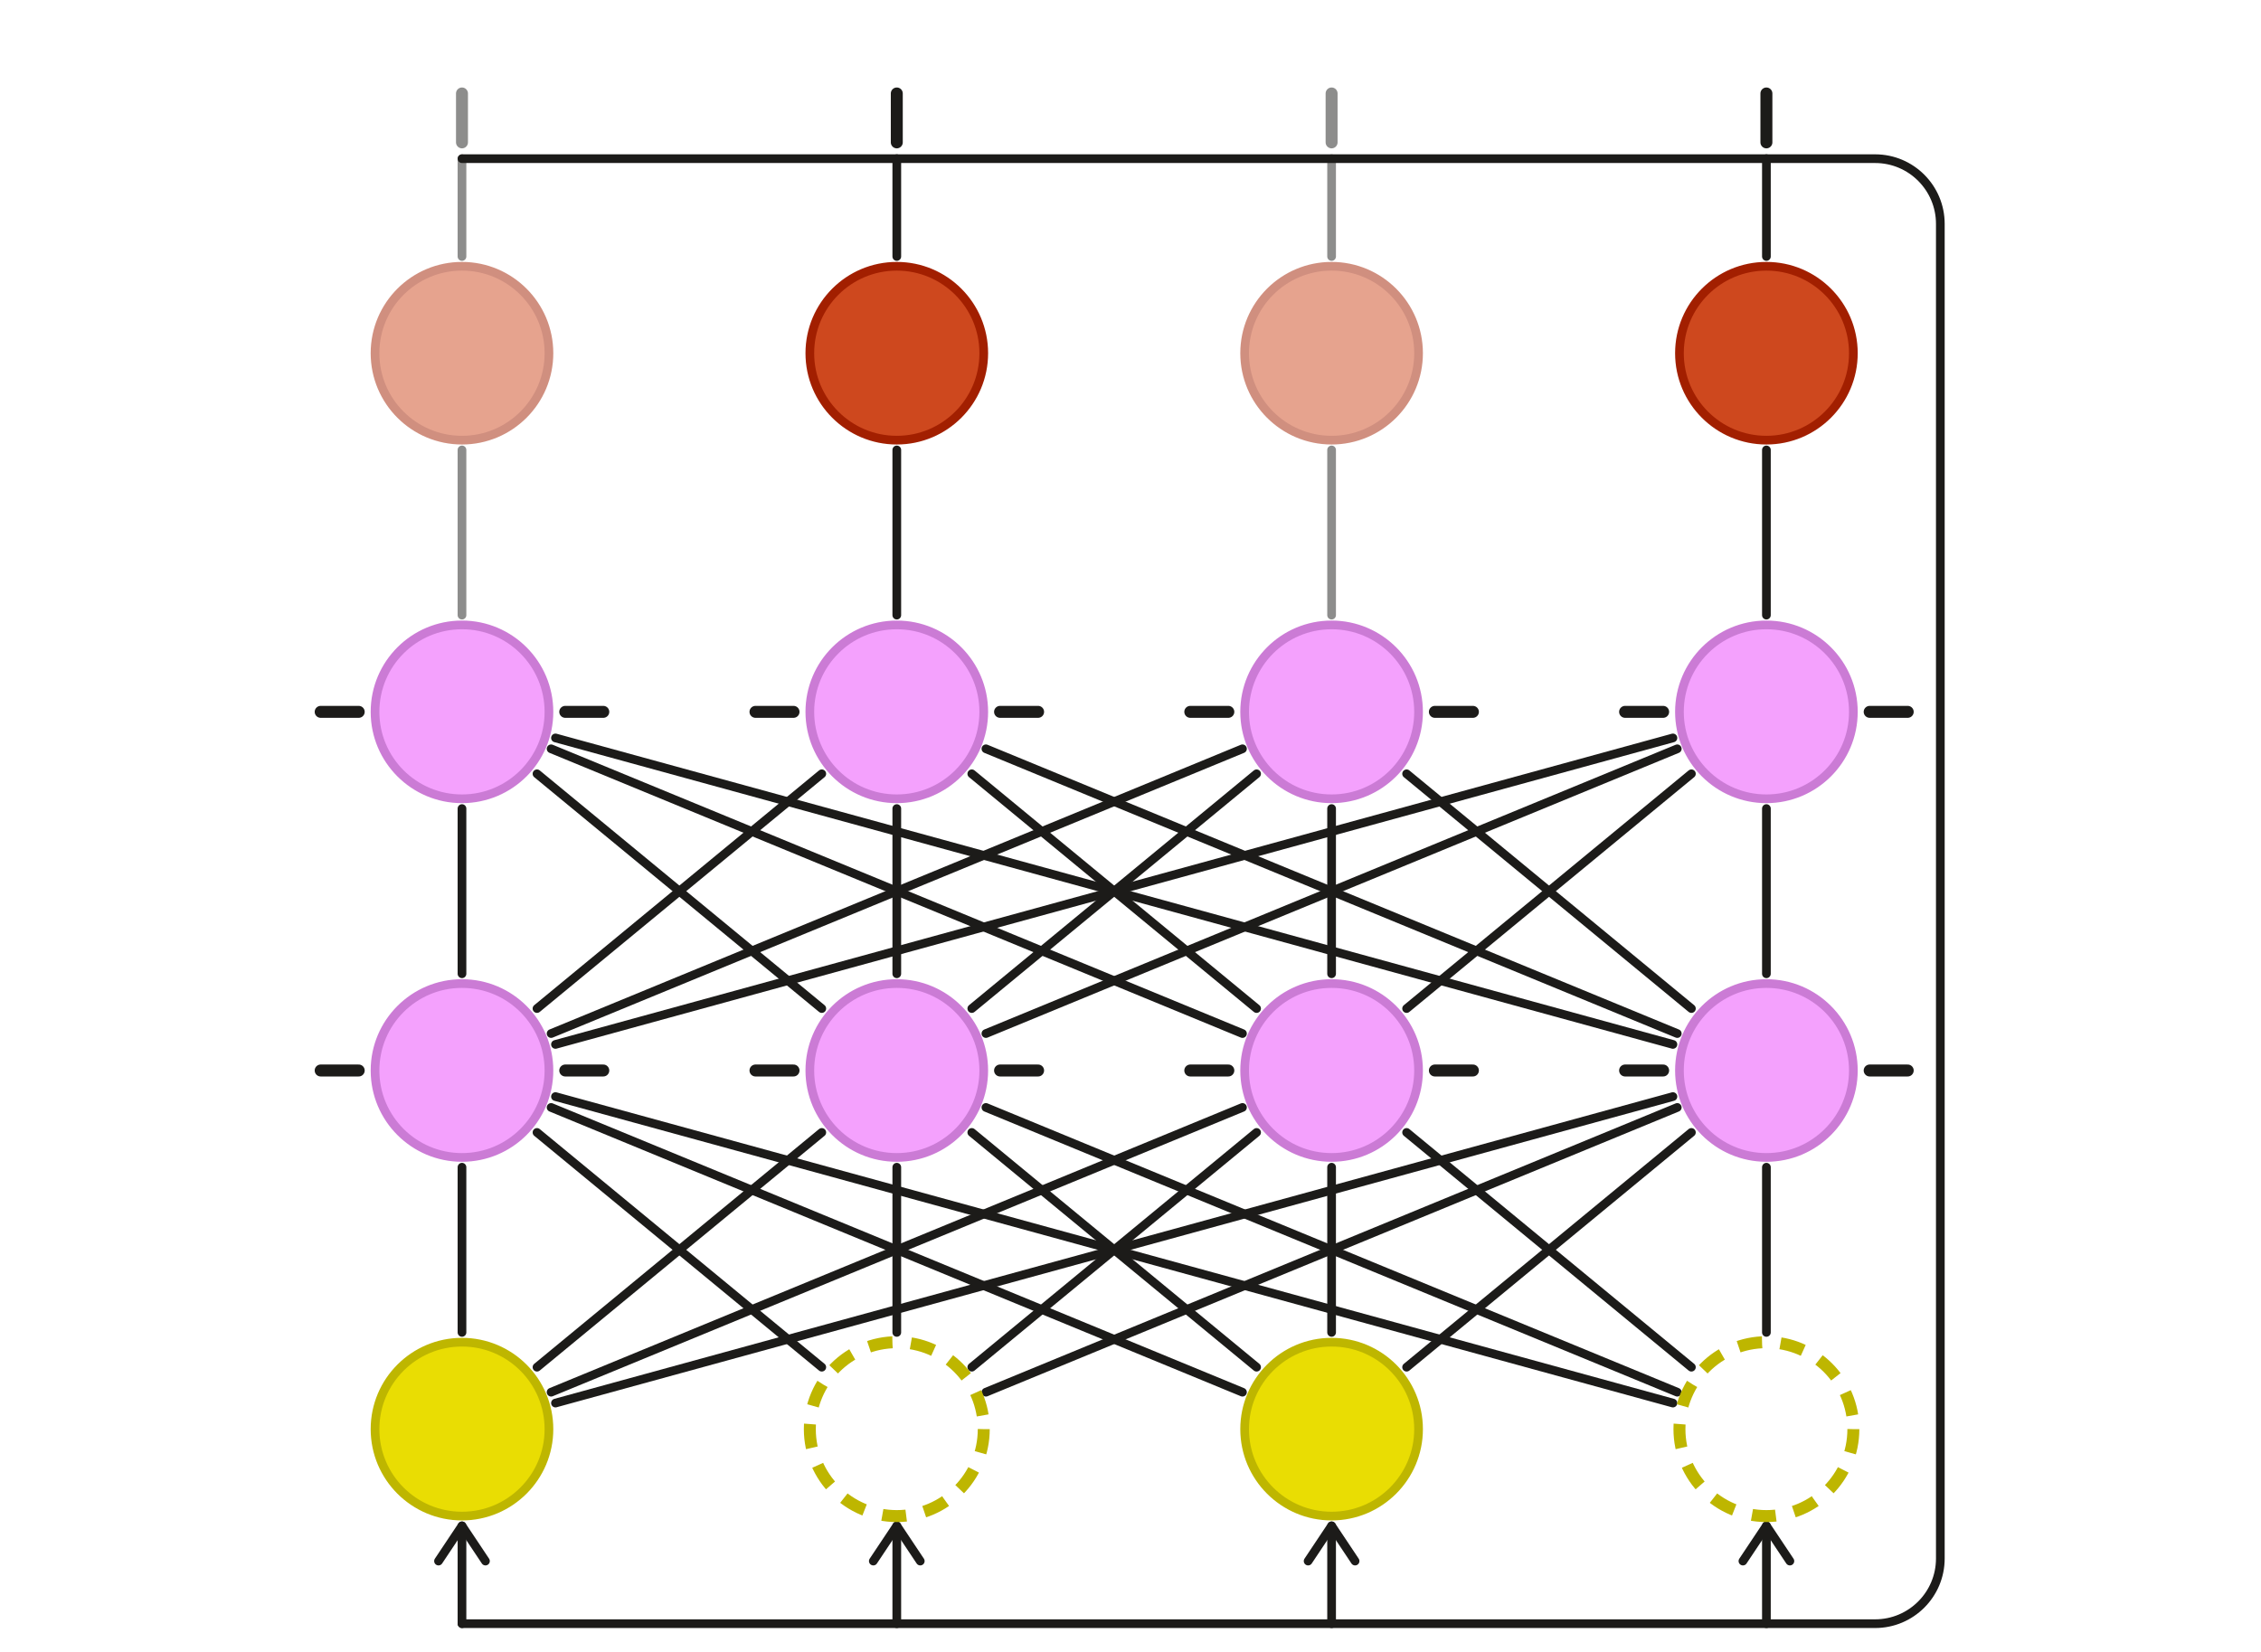
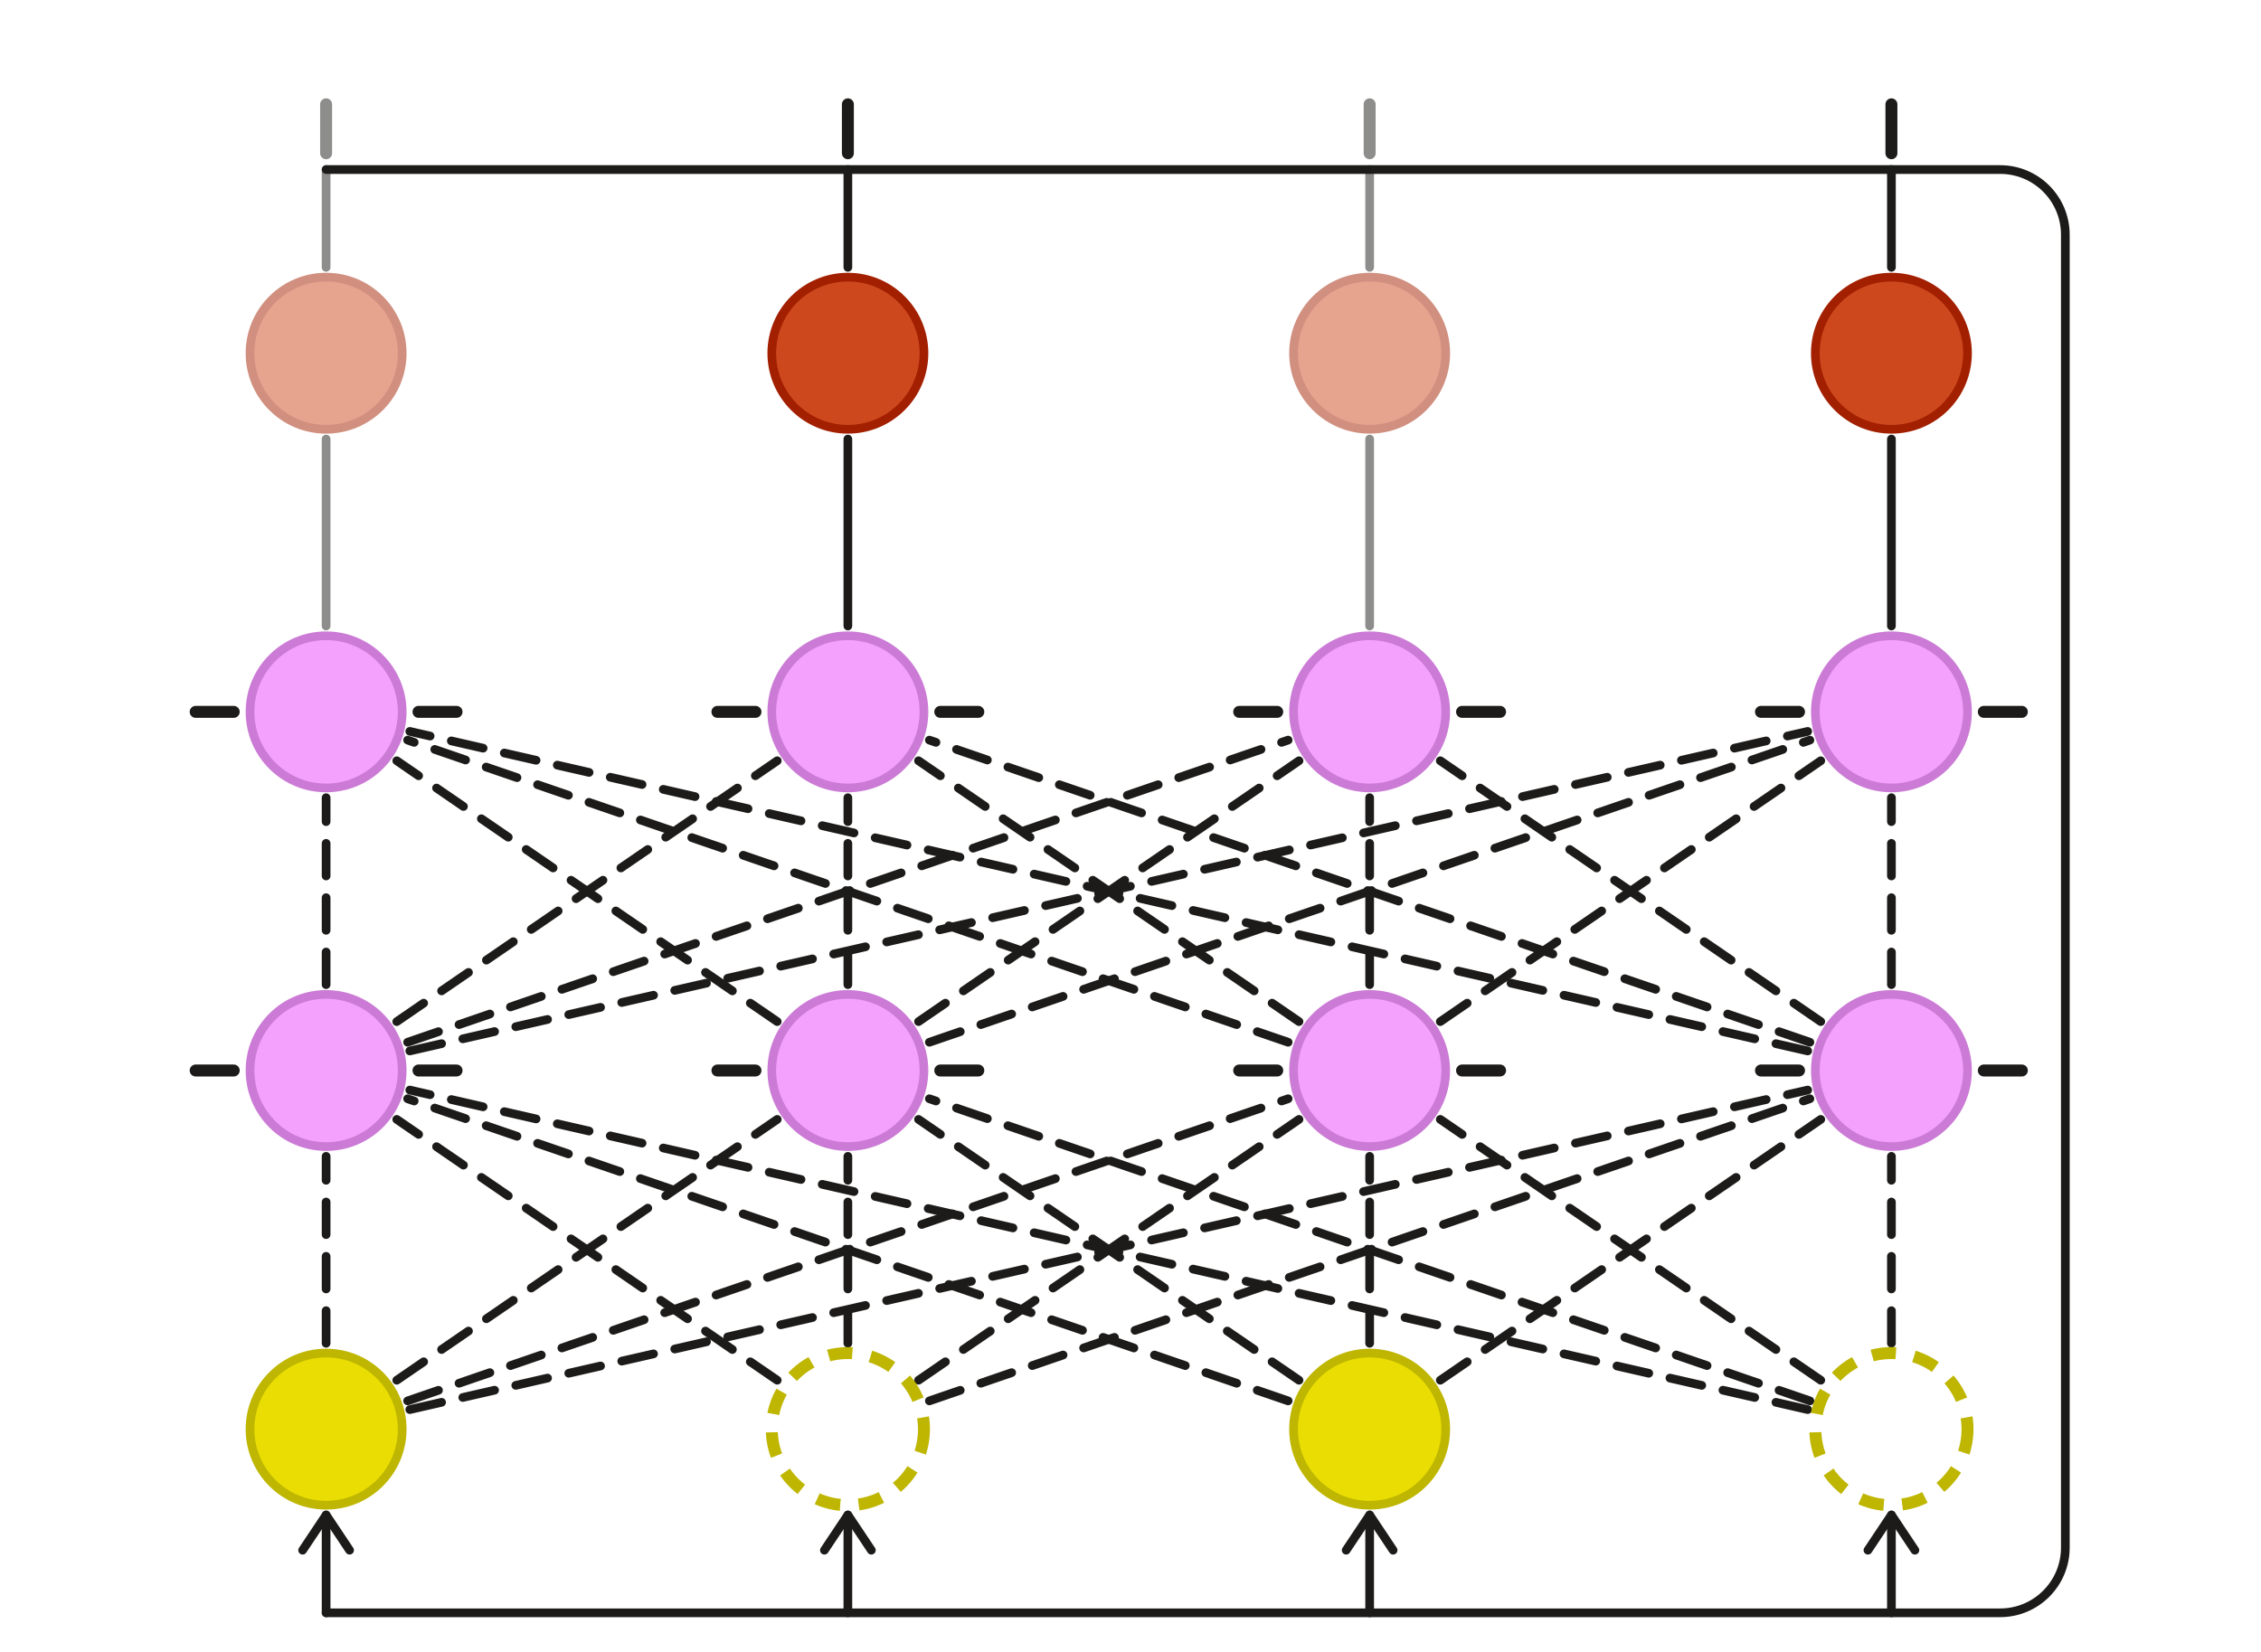
<svg xmlns="http://www.w3.org/2000/svg" viewBox="0 0 208 152" width="416" height="304" role="img">
  <defs>
    <marker id="arr-diffusion_llm" viewBox="0 0 10 10" refX="8" refY="5" markerUnits="userSpaceOnUse" markerWidth="5.4" markerHeight="5.4" orient="auto-start-reverse">
      <path d="M2 1L8 5L2 9" fill="none" stroke="#1C1B19" stroke-width="1.481" stroke-linecap="round" stroke-linejoin="round" />
    </marker>
  </defs>
  <g fill="none" stroke="#1C1B19" stroke-width="0.8" stroke-linecap="round" stroke-linejoin="round">
-     <line x1="42.5" y1="122.6" x2="42.5" y2="107.4" />
-     <line x1="75.6" y1="125.8" x2="49.4" y2="104.2" />
-     <line x1="114.3" y1="128.1" x2="50.7" y2="101.9" />
-     <line x1="153.9" y1="129.1" x2="51.1" y2="100.9" />
-     <line x1="49.4" y1="125.8" x2="75.6" y2="104.2" />
-     <line x1="82.5" y1="122.6" x2="82.5" y2="107.4" />
-     <line x1="115.6" y1="125.8" x2="89.4" y2="104.2" />
-     <line x1="154.3" y1="128.1" x2="90.7" y2="101.9" />
-     <line x1="50.7" y1="128.1" x2="114.3" y2="101.9" />
-     <line x1="89.4" y1="125.8" x2="115.6" y2="104.2" />
-     <line x1="122.5" y1="122.6" x2="122.5" y2="107.4" />
-     <line x1="155.6" y1="125.8" x2="129.4" y2="104.2" />
-     <line x1="51.1" y1="129.1" x2="153.9" y2="100.9" />
-     <line x1="90.7" y1="128.1" x2="154.3" y2="101.9" />
-     <line x1="129.4" y1="125.8" x2="155.6" y2="104.2" />
-     <line x1="162.5" y1="122.6" x2="162.5" y2="107.4" />
-     <line x1="42.5" y1="89.6" x2="42.5" y2="74.4" />
-     <line x1="75.6" y1="92.8" x2="49.4" y2="71.2" />
-     <line x1="114.3" y1="95.1" x2="50.7" y2="68.9" />
-     <line x1="153.9" y1="96.1" x2="51.1" y2="67.9" />
-     <line x1="49.4" y1="92.8" x2="75.6" y2="71.2" />
-     <line x1="82.5" y1="89.6" x2="82.5" y2="74.4" />
-     <line x1="115.6" y1="92.8" x2="89.4" y2="71.2" />
-     <line x1="154.3" y1="95.1" x2="90.7" y2="68.9" />
-     <line x1="50.7" y1="95.1" x2="114.3" y2="68.9" />
-     <line x1="89.4" y1="92.8" x2="115.6" y2="71.2" />
-     <line x1="122.5" y1="89.6" x2="122.5" y2="74.4" />
-     <line x1="155.6" y1="92.8" x2="129.4" y2="71.2" />
-     <line x1="51.1" y1="96.1" x2="153.9" y2="67.9" />
-     <line x1="90.7" y1="95.1" x2="154.3" y2="68.9" />
-     <line x1="129.4" y1="92.8" x2="155.6" y2="71.2" />
-     <line x1="162.5" y1="89.6" x2="162.5" y2="74.4" />
-     <line x1="42.5" y1="56.6" x2="42.5" y2="41.4" opacity="0.5" />
-     <line x1="82.5" y1="56.6" x2="82.5" y2="41.4" />
-     <line x1="122.5" y1="56.6" x2="122.5" y2="41.4" opacity="0.5" />
-     <line x1="162.5" y1="56.6" x2="162.5" y2="41.4" />
+     <line x1="30" y1="57.6" x2="30" y2="40.4" opacity="0.5" />
+     <line x1="78" y1="57.6" x2="78" y2="40.4" />
+     <line x1="126" y1="57.6" x2="126" y2="40.4" opacity="0.5" />
+     <line x1="174" y1="57.6" x2="174" y2="40.4" />
+   </g>
+   <g fill="none" stroke="#1C1B19" stroke-width="0.8" stroke-linecap="round" stroke-linejoin="round" stroke-dasharray="3 2">
+     <line x1="30" y1="123.6" x2="30" y2="106.4" />
+     <line x1="71.5" y1="127" x2="36.5" y2="103" />
+     <line x1="118.5" y1="128.9" x2="37.5" y2="101.1" />
+     <line x1="166.3" y1="129.7" x2="37.7" y2="100.3" />
+     <line x1="36.5" y1="127" x2="71.5" y2="103" />
+     <line x1="78" y1="123.6" x2="78" y2="106.4" />
+     <line x1="119.5" y1="127" x2="84.5" y2="103" />
+     <line x1="166.5" y1="128.9" x2="85.5" y2="101.1" />
+     <line x1="37.5" y1="128.9" x2="118.5" y2="101.1" />
+     <line x1="84.5" y1="127" x2="119.5" y2="103" />
+     <line x1="126" y1="123.6" x2="126" y2="106.4" />
+     <line x1="167.5" y1="127" x2="132.5" y2="103" />
+     <line x1="37.7" y1="129.7" x2="166.3" y2="100.3" />
+     <line x1="85.5" y1="128.9" x2="166.5" y2="101.1" />
+     <line x1="132.5" y1="127" x2="167.5" y2="103" />
+     <line x1="174" y1="123.6" x2="174" y2="106.4" />
+     <line x1="30" y1="90.6" x2="30" y2="73.4" />
+     <line x1="71.5" y1="94" x2="36.5" y2="70" />
+     <line x1="118.5" y1="95.9" x2="37.5" y2="68.1" />
+     <line x1="166.3" y1="96.7" x2="37.7" y2="67.3" />
+     <line x1="36.5" y1="94" x2="71.5" y2="70" />
+     <line x1="78" y1="90.6" x2="78" y2="73.4" />
+     <line x1="119.5" y1="94" x2="84.5" y2="70" />
+     <line x1="166.5" y1="95.9" x2="85.5" y2="68.1" />
+     <line x1="37.5" y1="95.9" x2="118.5" y2="68.1" />
+     <line x1="84.5" y1="94" x2="119.5" y2="70" />
+     <line x1="126" y1="90.6" x2="126" y2="73.4" />
+     <line x1="167.5" y1="94" x2="132.5" y2="70" />
+     <line x1="37.7" y1="96.7" x2="166.3" y2="67.3" />
+     <line x1="85.5" y1="95.9" x2="166.5" y2="68.1" />
+     <line x1="132.5" y1="94" x2="167.5" y2="70" />
+     <line x1="174" y1="90.6" x2="174" y2="73.4" />
  </g>
  <g fill="none" stroke="#1C1B19" stroke-width="0.8" stroke-linecap="round" stroke-linejoin="round">
-     <path d="M42.5,14.6 L172.5,14.6 A6,6 0 0 1 178.5,20.6 L178.5,143.4 A6,6 0 0 1 172.5,149.4 L42.5,149.4" />
-     <line x1="42.5" y1="23.6" x2="42.5" y2="14.6" opacity="0.5" />
-     <line x1="82.5" y1="23.6" x2="82.5" y2="14.6" />
-     <line x1="122.5" y1="23.6" x2="122.5" y2="14.6" opacity="0.5" />
-     <line x1="162.5" y1="23.6" x2="162.5" y2="14.6" />
-     <line x1="42.5" y1="149.4" x2="42.5" y2="140.4" marker-end="url(#arr-diffusion_llm)" />
-     <line x1="82.5" y1="149.4" x2="82.5" y2="140.4" marker-end="url(#arr-diffusion_llm)" />
-     <line x1="122.5" y1="149.4" x2="122.5" y2="140.4" marker-end="url(#arr-diffusion_llm)" />
-     <line x1="162.5" y1="149.4" x2="162.5" y2="140.4" marker-end="url(#arr-diffusion_llm)" />
+     <path d="M30,15.6 L184,15.6 A6,6 0 0 1 190,21.6 L190,142.4 A6,6 0 0 1 184,148.4 L30,148.4" />
+     <line x1="30" y1="148.4" x2="30" y2="139.4" marker-end="url(#arr-diffusion_llm)" />
+     <line x1="78" y1="148.4" x2="78" y2="139.4" marker-end="url(#arr-diffusion_llm)" />
+     <line x1="126" y1="148.4" x2="126" y2="139.4" marker-end="url(#arr-diffusion_llm)" />
+     <line x1="174" y1="148.4" x2="174" y2="139.4" marker-end="url(#arr-diffusion_llm)" />
  </g>
-   <circle cx="42.5" cy="131.5" r="8" fill="#E9DD03" stroke="#BEB600" stroke-width="0.8" />
-   <circle cx="122.5" cy="131.5" r="8" fill="#E9DD03" stroke="#BEB600" stroke-width="0.8" />
-   <circle cx="82.5" cy="131.5" r="8" fill="none" stroke="#BEB600" stroke-width="1.1" stroke-dasharray="2.2 1.7" />
-   <circle cx="162.5" cy="131.5" r="8" fill="none" stroke="#BEB600" stroke-width="1.1" stroke-dasharray="2.2 1.7" />
-   <circle cx="42.5" cy="98.5" r="8" fill="#F4A1FD" stroke="#CB7BD5" stroke-width="0.8" />
+   <circle cx="30" cy="131.5" r="7" fill="#E9DD03" stroke="#BEB600" stroke-width="0.8" />
+   <circle cx="126" cy="131.5" r="7" fill="#E9DD03" stroke="#BEB600" stroke-width="0.8" />
+   <circle cx="78" cy="131.5" r="7" fill="none" stroke="#BEB600" stroke-width="1.1" stroke-dasharray="2.2 1.7" />
+   <circle cx="174" cy="131.5" r="7" fill="none" stroke="#BEB600" stroke-width="1.1" stroke-dasharray="2.2 1.7" />
+   <circle cx="30" cy="98.5" r="7" fill="#F4A1FD" stroke="#CB7BD5" stroke-width="0.8" />
  <g stroke="#1C1B19" stroke-width="1.1" stroke-linecap="round">
-     <line x1="52" y1="98.5" x2="55.5" y2="98.5" />
-     <line x1="33" y1="98.5" x2="29.5" y2="98.5" />
+     <line x1="38.5" y1="98.5" x2="42" y2="98.5" />
+     <line x1="21.5" y1="98.5" x2="18" y2="98.5" />
  </g>
-   <circle cx="82.5" cy="98.5" r="8" fill="#F4A1FD" stroke="#CB7BD5" stroke-width="0.8" />
+   <circle cx="78" cy="98.5" r="7" fill="#F4A1FD" stroke="#CB7BD5" stroke-width="0.8" />
  <g stroke="#1C1B19" stroke-width="1.1" stroke-linecap="round">
-     <line x1="92" y1="98.5" x2="95.5" y2="98.5" />
-     <line x1="73" y1="98.5" x2="69.5" y2="98.5" />
+     <line x1="86.5" y1="98.5" x2="90" y2="98.5" />
+     <line x1="69.5" y1="98.5" x2="66" y2="98.5" />
  </g>
-   <circle cx="122.5" cy="98.5" r="8" fill="#F4A1FD" stroke="#CB7BD5" stroke-width="0.8" />
+   <circle cx="126" cy="98.5" r="7" fill="#F4A1FD" stroke="#CB7BD5" stroke-width="0.8" />
  <g stroke="#1C1B19" stroke-width="1.1" stroke-linecap="round">
-     <line x1="132" y1="98.5" x2="135.5" y2="98.5" />
-     <line x1="113" y1="98.5" x2="109.5" y2="98.5" />
+     <line x1="134.5" y1="98.5" x2="138" y2="98.5" />
+     <line x1="117.5" y1="98.5" x2="114" y2="98.5" />
  </g>
-   <circle cx="162.5" cy="98.5" r="8" fill="#F4A1FD" stroke="#CB7BD5" stroke-width="0.8" />
+   <circle cx="174" cy="98.5" r="7" fill="#F4A1FD" stroke="#CB7BD5" stroke-width="0.8" />
  <g stroke="#1C1B19" stroke-width="1.1" stroke-linecap="round">
-     <line x1="172" y1="98.5" x2="175.5" y2="98.5" />
-     <line x1="153" y1="98.5" x2="149.5" y2="98.5" />
+     <line x1="182.5" y1="98.5" x2="186" y2="98.5" />
+     <line x1="165.5" y1="98.5" x2="162" y2="98.5" />
  </g>
-   <circle cx="42.5" cy="65.5" r="8" fill="#F4A1FD" stroke="#CB7BD5" stroke-width="0.8" />
+   <circle cx="30" cy="65.5" r="7" fill="#F4A1FD" stroke="#CB7BD5" stroke-width="0.8" />
  <g stroke="#1C1B19" stroke-width="1.1" stroke-linecap="round">
-     <line x1="52" y1="65.5" x2="55.5" y2="65.5" />
-     <line x1="33" y1="65.5" x2="29.5" y2="65.5" />
+     <line x1="38.5" y1="65.5" x2="42" y2="65.5" />
+     <line x1="21.5" y1="65.5" x2="18" y2="65.5" />
  </g>
-   <circle cx="82.5" cy="65.5" r="8" fill="#F4A1FD" stroke="#CB7BD5" stroke-width="0.8" />
+   <circle cx="78" cy="65.5" r="7" fill="#F4A1FD" stroke="#CB7BD5" stroke-width="0.8" />
  <g stroke="#1C1B19" stroke-width="1.1" stroke-linecap="round">
-     <line x1="92" y1="65.5" x2="95.5" y2="65.5" />
-     <line x1="73" y1="65.5" x2="69.5" y2="65.5" />
+     <line x1="86.5" y1="65.5" x2="90" y2="65.5" />
+     <line x1="69.5" y1="65.5" x2="66" y2="65.5" />
  </g>
-   <circle cx="122.5" cy="65.5" r="8" fill="#F4A1FD" stroke="#CB7BD5" stroke-width="0.8" />
+   <circle cx="126" cy="65.5" r="7" fill="#F4A1FD" stroke="#CB7BD5" stroke-width="0.8" />
  <g stroke="#1C1B19" stroke-width="1.1" stroke-linecap="round">
-     <line x1="132" y1="65.5" x2="135.5" y2="65.5" />
-     <line x1="113" y1="65.5" x2="109.5" y2="65.5" />
+     <line x1="134.5" y1="65.5" x2="138" y2="65.5" />
+     <line x1="117.5" y1="65.5" x2="114" y2="65.5" />
  </g>
-   <circle cx="162.5" cy="65.5" r="8" fill="#F4A1FD" stroke="#CB7BD5" stroke-width="0.8" />
+   <circle cx="174" cy="65.5" r="7" fill="#F4A1FD" stroke="#CB7BD5" stroke-width="0.8" />
  <g stroke="#1C1B19" stroke-width="1.1" stroke-linecap="round">
-     <line x1="172" y1="65.5" x2="175.5" y2="65.5" />
-     <line x1="153" y1="65.5" x2="149.5" y2="65.5" />
+     <line x1="182.5" y1="65.5" x2="186" y2="65.5" />
+     <line x1="165.5" y1="65.5" x2="162" y2="65.5" />
  </g>
  <g opacity="0.5">
-     <circle cx="42.5" cy="32.5" r="8" fill="#CE481E" stroke="#A21F00" stroke-width="0.8" />
+     <circle cx="30" cy="32.5" r="7" fill="#CE481E" stroke="#A21F00" stroke-width="0.8" />
  </g>
-   <circle cx="82.5" cy="32.5" r="8" fill="#CE481E" stroke="#A21F00" stroke-width="0.8" />
+   <circle cx="78" cy="32.5" r="7" fill="#CE481E" stroke="#A21F00" stroke-width="0.8" />
  <g opacity="0.5">
-     <circle cx="122.5" cy="32.5" r="8" fill="#CE481E" stroke="#A21F00" stroke-width="0.8" />
+     <circle cx="126" cy="32.5" r="7" fill="#CE481E" stroke="#A21F00" stroke-width="0.8" />
  </g>
-   <circle cx="162.5" cy="32.5" r="8" fill="#CE481E" stroke="#A21F00" stroke-width="0.8" />
-   <line x1="42.5" y1="13.1" x2="42.5" y2="8.6" stroke="#1C1B19" stroke-width="1.1" stroke-linecap="round" opacity="0.5" />
-   <line x1="82.5" y1="13.1" x2="82.5" y2="8.6" stroke="#1C1B19" stroke-width="1.1" stroke-linecap="round" />
-   <line x1="122.5" y1="13.1" x2="122.5" y2="8.6" stroke="#1C1B19" stroke-width="1.1" stroke-linecap="round" opacity="0.5" />
-   <line x1="162.5" y1="13.1" x2="162.5" y2="8.6" stroke="#1C1B19" stroke-width="1.1" stroke-linecap="round" />
+   <circle cx="174" cy="32.5" r="7" fill="#CE481E" stroke="#A21F00" stroke-width="0.8" />
+   <line x1="30" y1="24.6" x2="30" y2="15.6" stroke="#1C1B19" stroke-width="0.8" stroke-linecap="round" opacity="0.5" />
+   <line x1="78" y1="24.6" x2="78" y2="15.6" stroke="#1C1B19" stroke-width="0.8" stroke-linecap="round" />
+   <line x1="126" y1="24.6" x2="126" y2="15.6" stroke="#1C1B19" stroke-width="0.8" stroke-linecap="round" opacity="0.5" />
+   <line x1="174" y1="24.6" x2="174" y2="15.6" stroke="#1C1B19" stroke-width="0.8" stroke-linecap="round" />
+   <line x1="30" y1="14.1" x2="30" y2="9.6" stroke="#1C1B19" stroke-width="1.1" stroke-linecap="round" opacity="0.5" />
+   <line x1="78" y1="14.1" x2="78" y2="9.6" stroke="#1C1B19" stroke-width="1.1" stroke-linecap="round" />
+   <line x1="126" y1="14.1" x2="126" y2="9.6" stroke="#1C1B19" stroke-width="1.1" stroke-linecap="round" opacity="0.5" />
+   <line x1="174" y1="14.1" x2="174" y2="9.6" stroke="#1C1B19" stroke-width="1.1" stroke-linecap="round" />
</svg>
